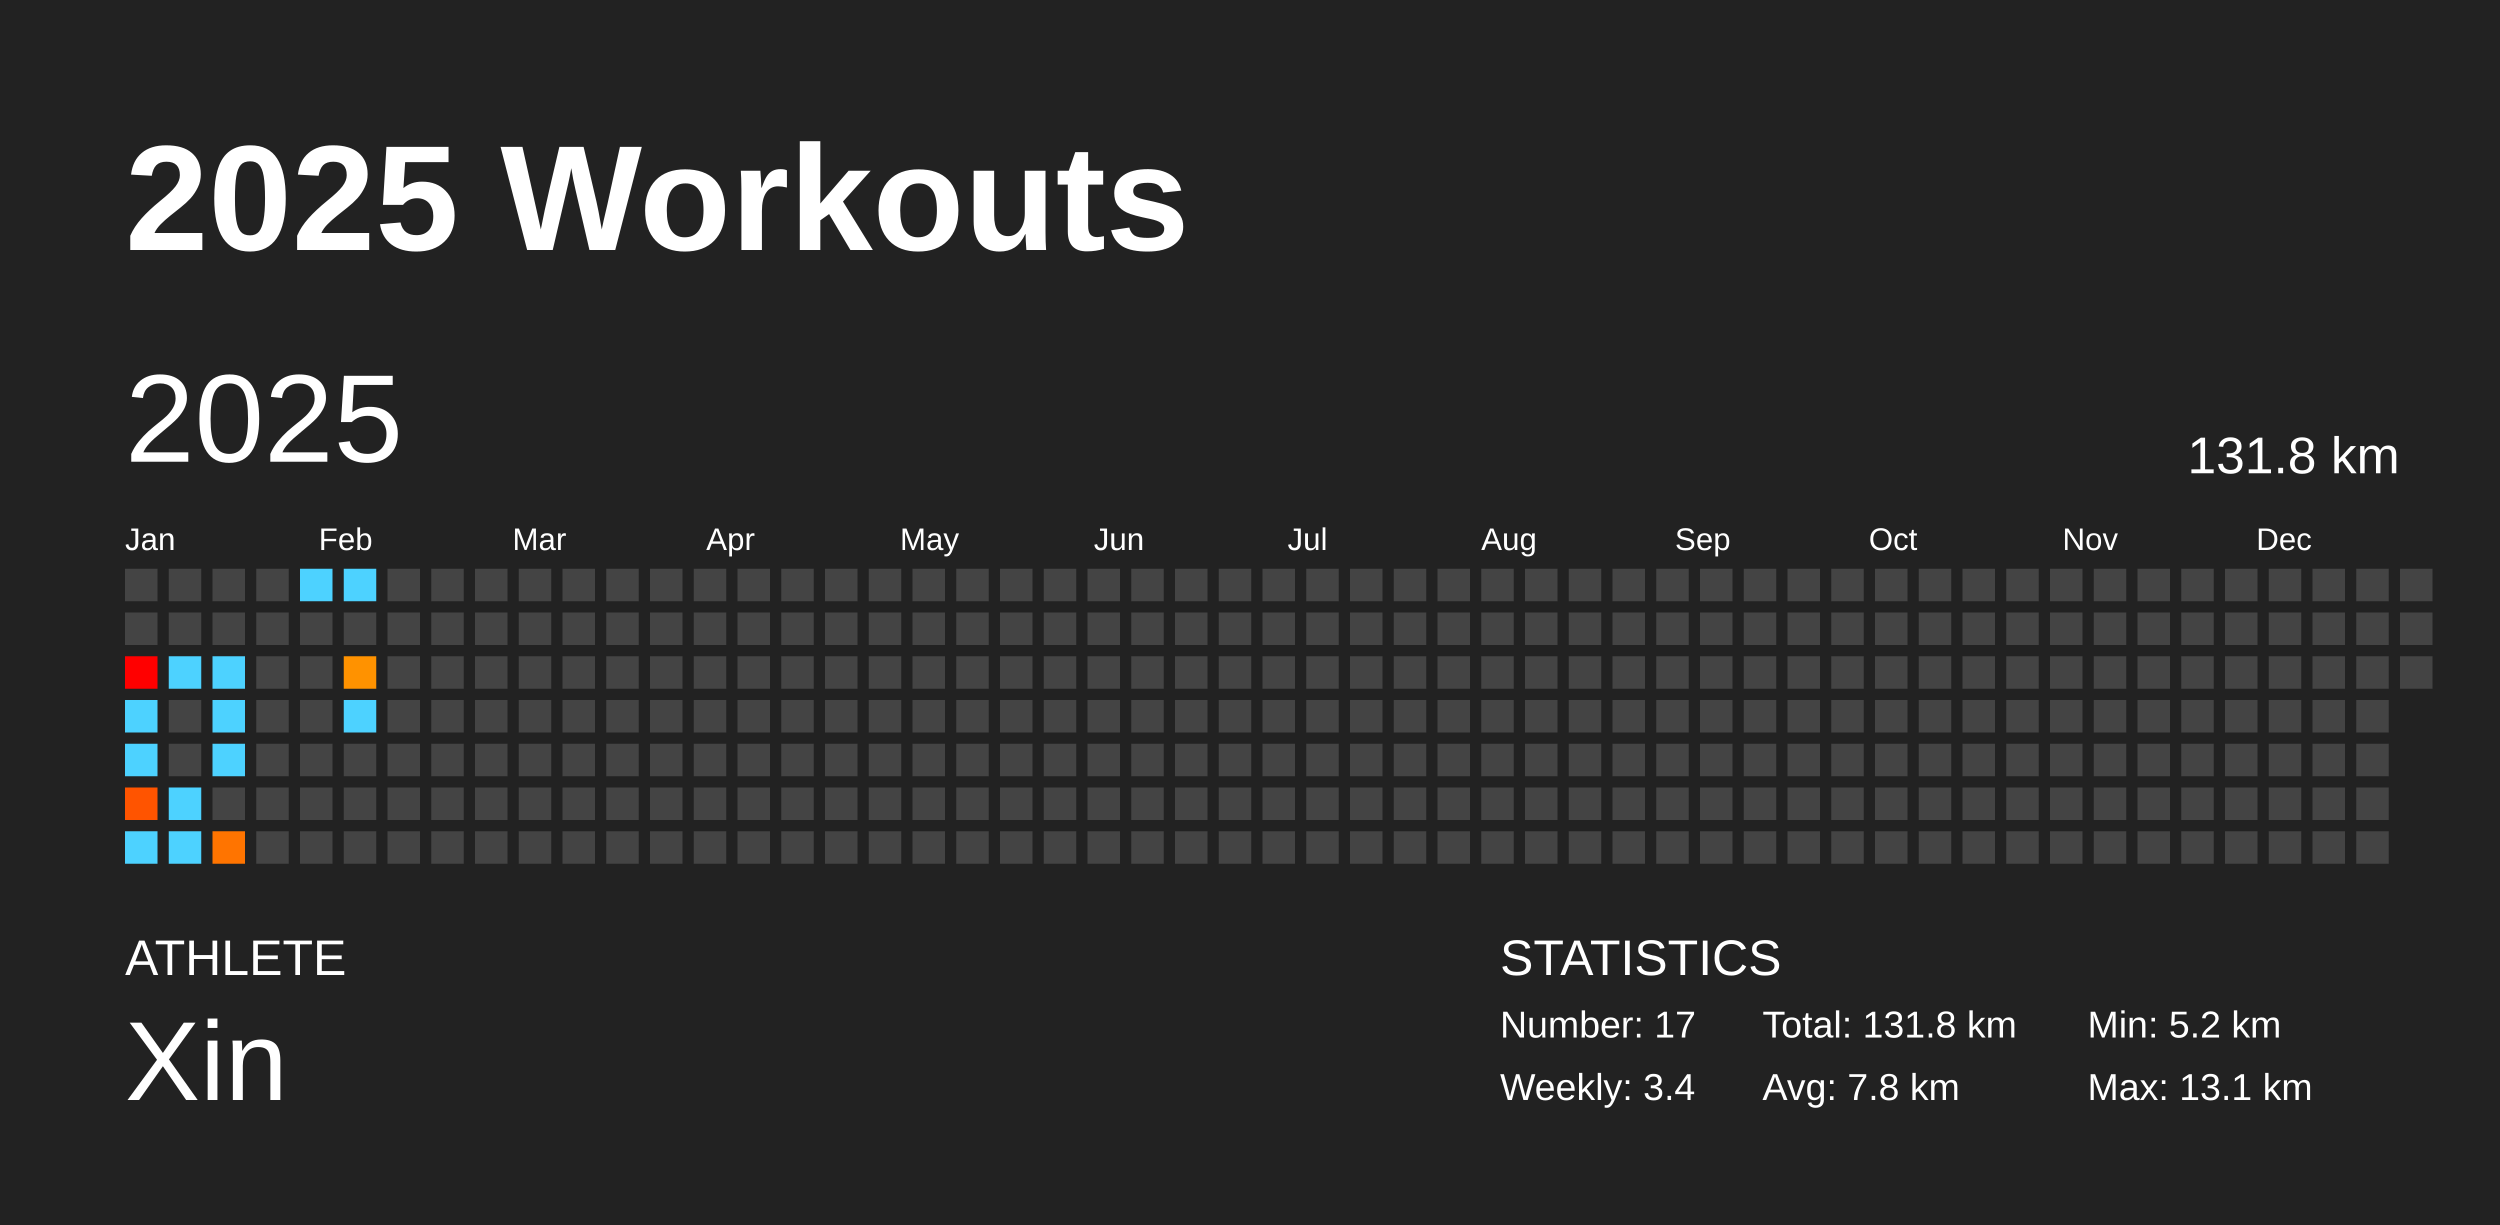
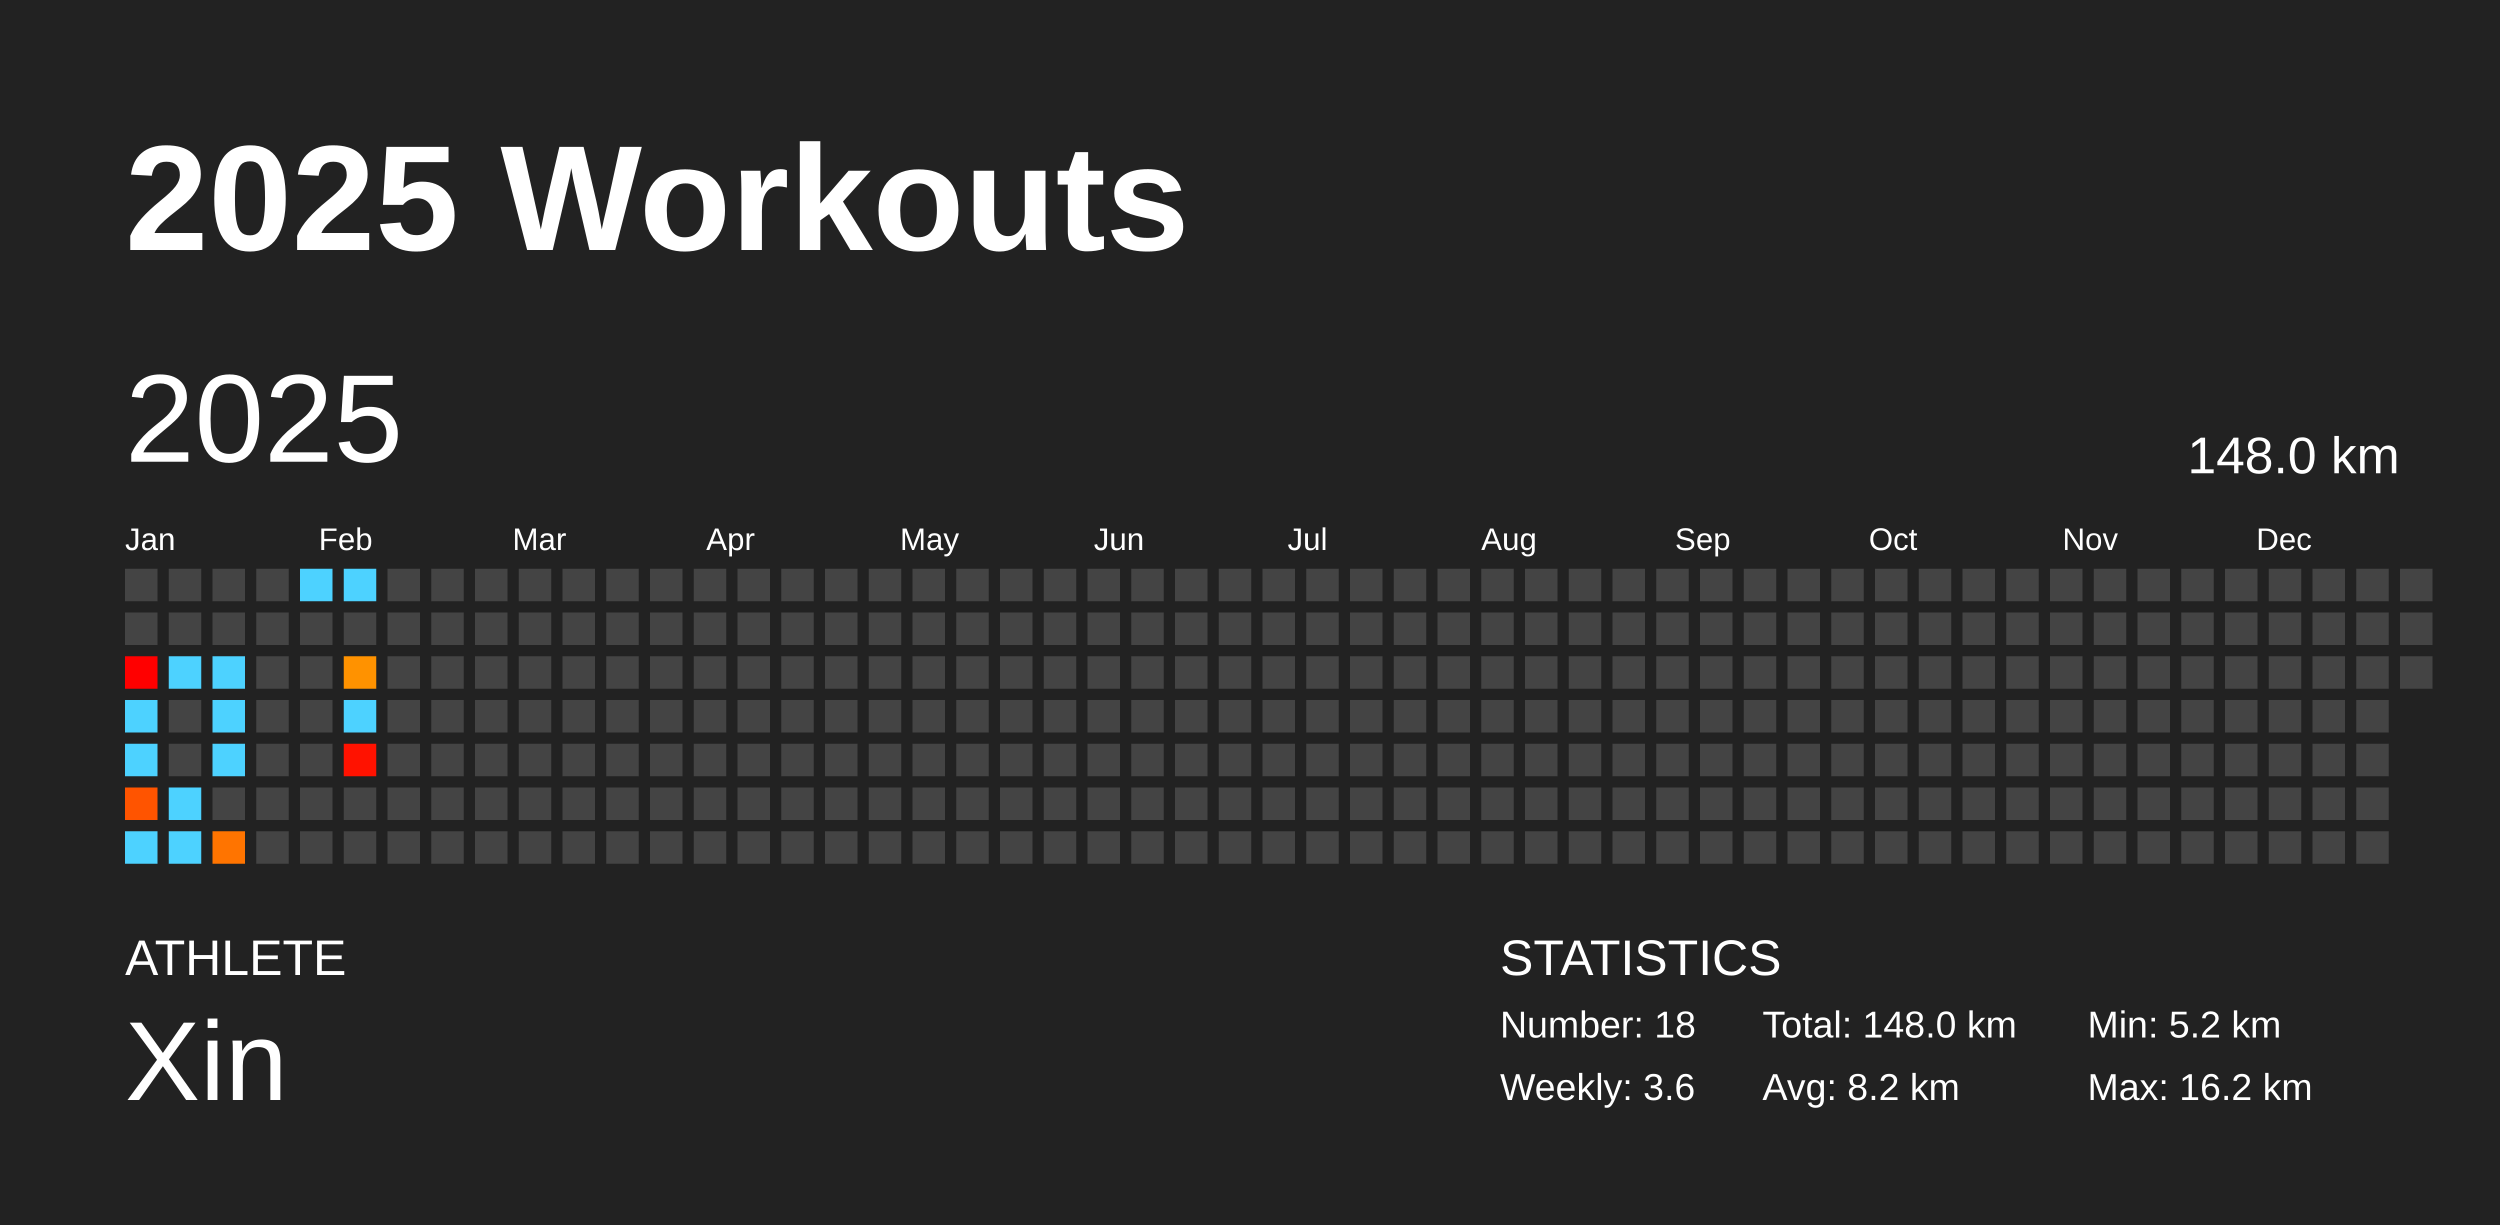
<svg xmlns="http://www.w3.org/2000/svg" baseProfile="full" height="98mm" version="1.1" viewBox="0,0,200,98" width="200mm">
  <defs />
  <rect fill="#222222" height="98" width="200" x="0" y="0" />
  <text fill="#FFFFFF" style="font-size:12px; font-family:Arial; font-weight:bold;" x="10" y="20">2025 Workouts</text>
  <text fill="#FFFFFF" style="font-size:4px; font-family:Arial" x="10" y="78">ATHLETE</text>
  <text fill="#FFFFFF" style="font-size:9px; font-family:Arial" x="10" y="88">Xin</text>
  <text fill="#FFFFFF" style="font-size:4px; font-family:Arial" x="120" y="78">STATISTICS</text>
-   <text fill="#FFFFFF" style="font-size:3px; font-family:Arial" x="120" y="83">Number: 17</text>
-   <text fill="#FFFFFF" style="font-size:3px; font-family:Arial" x="120" y="88">Weekly: 3.4</text>
-   <text fill="#FFFFFF" style="font-size:3px; font-family:Arial" x="141" y="83">Total: 131.8 km</text>
-   <text fill="#FFFFFF" style="font-size:3px; font-family:Arial" x="141" y="88">Avg: 7.8 km</text>
+   <text fill="#FFFFFF" style="font-size:3px; font-family:Arial" x="120" y="83">Number: 18</text>
+   <text fill="#FFFFFF" style="font-size:3px; font-family:Arial" x="120" y="88">Weekly: 3.6</text>
+   <text fill="#FFFFFF" style="font-size:3px; font-family:Arial" x="141" y="83">Total: 148.0 km</text>
+   <text fill="#FFFFFF" style="font-size:3px; font-family:Arial" x="141" y="88">Avg: 8.2 km</text>
  <text fill="#FFFFFF" style="font-size:3px; font-family:Arial" x="167" y="83">Min: 5.2 km</text>
-   <text fill="#FFFFFF" style="font-size:3px; font-family:Arial" x="167" y="88">Max: 13.1 km</text>
+   <text fill="#FFFFFF" style="font-size:3px; font-family:Arial" x="167" y="88">Max: 16.2 km</text>
  <text dominant-baseline="hanging" fill="#FFFFFF" style="font-size:10.0px; font-family:Arial;" x="10" y="30">2025</text>
-   <text dominant-baseline="hanging" fill="#FFFFFF" style="font-size:4.125px; font-family:Arial;" x="175" y="35">131.8 km</text>
+   <text dominant-baseline="hanging" fill="#FFFFFF" style="font-size:4.125px; font-family:Arial;" x="175" y="35">148.0 km</text>
  <text fill="#FFFFFF" style="font-size:2.5px; font-family:Arial" x="10.0" y="44">Jan</text>
  <text fill="#FFFFFF" style="font-size:2.5px; font-family:Arial" x="25.5" y="44">Feb</text>
  <text fill="#FFFFFF" style="font-size:2.5px; font-family:Arial" x="41.0" y="44">Mar</text>
  <text fill="#FFFFFF" style="font-size:2.5px; font-family:Arial" x="56.5" y="44">Apr</text>
  <text fill="#FFFFFF" style="font-size:2.5px; font-family:Arial" x="72.0" y="44">May</text>
  <text fill="#FFFFFF" style="font-size:2.5px; font-family:Arial" x="87.5" y="44">Jun</text>
  <text fill="#FFFFFF" style="font-size:2.5px; font-family:Arial" x="103.0" y="44">Jul</text>
  <text fill="#FFFFFF" style="font-size:2.5px; font-family:Arial" x="118.5" y="44">Aug</text>
  <text fill="#FFFFFF" style="font-size:2.5px; font-family:Arial" x="134.0" y="44">Sep</text>
  <text fill="#FFFFFF" style="font-size:2.5px; font-family:Arial" x="149.5" y="44">Oct</text>
  <text fill="#FFFFFF" style="font-size:2.5px; font-family:Arial" x="165.0" y="44">Nov</text>
  <text fill="#FFFFFF" style="font-size:2.5px; font-family:Arial" x="180.5" y="44">Dec</text>
  <rect fill="#444444" height="2.6" width="2.6" x="10.0" y="45.5" />
  <rect fill="#444444" height="2.6" width="2.6" x="10.0" y="49.0" />
  <rect fill="#ff0000" height="2.6" width="2.6" x="10.0" y="52.5" />
  <rect fill="#4dd2ff" height="2.6" width="2.6" x="10.0" y="56.0" />
  <rect fill="#4dd2ff" height="2.6" width="2.6" x="10.0" y="59.5" />
  <rect fill="#ff5400" height="2.6" width="2.6" x="10.0" y="63.0" />
  <rect fill="#4dd2ff" height="2.6" width="2.6" x="10.0" y="66.5" />
  <rect fill="#444444" height="2.6" width="2.6" x="13.5" y="45.5" />
  <rect fill="#444444" height="2.6" width="2.6" x="13.5" y="49.0" />
  <rect fill="#4dd2ff" height="2.6" width="2.6" x="13.5" y="52.5" />
  <rect fill="#444444" height="2.6" width="2.6" x="13.5" y="56.0" />
  <rect fill="#444444" height="2.6" width="2.6" x="13.5" y="59.5" />
  <rect fill="#4dd2ff" height="2.6" width="2.6" x="13.5" y="63.0" />
  <rect fill="#4dd2ff" height="2.6" width="2.6" x="13.5" y="66.5" />
  <rect fill="#444444" height="2.6" width="2.6" x="17.0" y="45.5" />
  <rect fill="#444444" height="2.6" width="2.6" x="17.0" y="49.0" />
  <rect fill="#4dd2ff" height="2.6" width="2.6" x="17.0" y="52.5" />
  <rect fill="#4dd2ff" height="2.6" width="2.6" x="17.0" y="56.0" />
  <rect fill="#4dd2ff" height="2.6" width="2.6" x="17.0" y="59.5" />
  <rect fill="#444444" height="2.6" width="2.6" x="17.0" y="63.0" />
  <rect fill="#ff7400" height="2.6" width="2.6" x="17.0" y="66.5" />
  <rect fill="#444444" height="2.6" width="2.6" x="20.5" y="45.5" />
  <rect fill="#444444" height="2.6" width="2.6" x="20.5" y="49.0" />
  <rect fill="#444444" height="2.6" width="2.6" x="20.5" y="52.5" />
  <rect fill="#444444" height="2.6" width="2.6" x="20.5" y="56.0" />
  <rect fill="#444444" height="2.6" width="2.6" x="20.5" y="59.5" />
  <rect fill="#444444" height="2.6" width="2.6" x="20.5" y="63.0" />
  <rect fill="#444444" height="2.6" width="2.6" x="20.5" y="66.5" />
  <rect fill="#4dd2ff" height="2.6" width="2.6" x="24.0" y="45.5" />
  <rect fill="#444444" height="2.6" width="2.6" x="24.0" y="49.0" />
  <rect fill="#444444" height="2.6" width="2.6" x="24.0" y="52.5" />
  <rect fill="#444444" height="2.6" width="2.6" x="24.0" y="56.0" />
  <rect fill="#444444" height="2.6" width="2.6" x="24.0" y="59.5" />
  <rect fill="#444444" height="2.6" width="2.6" x="24.0" y="63.0" />
  <rect fill="#444444" height="2.6" width="2.6" x="24.0" y="66.5" />
  <rect fill="#4dd2ff" height="2.6" width="2.6" x="27.5" y="45.5" />
  <rect fill="#444444" height="2.6" width="2.6" x="27.5" y="49.0" />
  <rect fill="#ff9200" height="2.6" width="2.6" x="27.5" y="52.5" />
  <rect fill="#4dd2ff" height="2.6" width="2.6" x="27.5" y="56.0" />
-   <rect fill="#444444" height="2.6" width="2.6" x="27.5" y="59.5" />
+   <rect fill="#ff1200" height="2.6" width="2.6" x="27.5" y="59.5" />
  <rect fill="#444444" height="2.6" width="2.6" x="27.5" y="63.0" />
  <rect fill="#444444" height="2.6" width="2.6" x="27.5" y="66.5" />
  <rect fill="#444444" height="2.6" width="2.6" x="31.0" y="45.5" />
  <rect fill="#444444" height="2.6" width="2.6" x="31.0" y="49.0" />
  <rect fill="#444444" height="2.6" width="2.6" x="31.0" y="52.5" />
  <rect fill="#444444" height="2.6" width="2.6" x="31.0" y="56.0" />
  <rect fill="#444444" height="2.6" width="2.6" x="31.0" y="59.5" />
  <rect fill="#444444" height="2.6" width="2.6" x="31.0" y="63.0" />
  <rect fill="#444444" height="2.6" width="2.6" x="31.0" y="66.5" />
  <rect fill="#444444" height="2.6" width="2.6" x="34.5" y="45.5" />
  <rect fill="#444444" height="2.6" width="2.6" x="34.5" y="49.0" />
  <rect fill="#444444" height="2.6" width="2.6" x="34.5" y="52.5" />
  <rect fill="#444444" height="2.6" width="2.6" x="34.5" y="56.0" />
  <rect fill="#444444" height="2.6" width="2.6" x="34.5" y="59.5" />
  <rect fill="#444444" height="2.6" width="2.6" x="34.5" y="63.0" />
  <rect fill="#444444" height="2.6" width="2.6" x="34.5" y="66.5" />
  <rect fill="#444444" height="2.6" width="2.6" x="38.0" y="45.5" />
  <rect fill="#444444" height="2.6" width="2.6" x="38.0" y="49.0" />
  <rect fill="#444444" height="2.6" width="2.6" x="38.0" y="52.5" />
  <rect fill="#444444" height="2.6" width="2.6" x="38.0" y="56.0" />
  <rect fill="#444444" height="2.6" width="2.6" x="38.0" y="59.5" />
  <rect fill="#444444" height="2.6" width="2.6" x="38.0" y="63.0" />
  <rect fill="#444444" height="2.6" width="2.6" x="38.0" y="66.5" />
  <rect fill="#444444" height="2.6" width="2.6" x="41.5" y="45.5" />
  <rect fill="#444444" height="2.6" width="2.6" x="41.5" y="49.0" />
  <rect fill="#444444" height="2.6" width="2.6" x="41.5" y="52.5" />
  <rect fill="#444444" height="2.6" width="2.6" x="41.5" y="56.0" />
  <rect fill="#444444" height="2.6" width="2.6" x="41.5" y="59.5" />
  <rect fill="#444444" height="2.6" width="2.6" x="41.5" y="63.0" />
  <rect fill="#444444" height="2.6" width="2.6" x="41.5" y="66.5" />
  <rect fill="#444444" height="2.6" width="2.6" x="45.0" y="45.5" />
  <rect fill="#444444" height="2.6" width="2.6" x="45.0" y="49.0" />
  <rect fill="#444444" height="2.6" width="2.6" x="45.0" y="52.5" />
  <rect fill="#444444" height="2.6" width="2.6" x="45.0" y="56.0" />
  <rect fill="#444444" height="2.6" width="2.6" x="45.0" y="59.5" />
  <rect fill="#444444" height="2.6" width="2.6" x="45.0" y="63.0" />
  <rect fill="#444444" height="2.6" width="2.6" x="45.0" y="66.5" />
  <rect fill="#444444" height="2.6" width="2.6" x="48.5" y="45.5" />
  <rect fill="#444444" height="2.6" width="2.6" x="48.5" y="49.0" />
  <rect fill="#444444" height="2.6" width="2.6" x="48.5" y="52.5" />
  <rect fill="#444444" height="2.6" width="2.6" x="48.5" y="56.0" />
  <rect fill="#444444" height="2.6" width="2.6" x="48.5" y="59.5" />
  <rect fill="#444444" height="2.6" width="2.6" x="48.5" y="63.0" />
  <rect fill="#444444" height="2.6" width="2.6" x="48.5" y="66.5" />
  <rect fill="#444444" height="2.6" width="2.6" x="52.0" y="45.5" />
  <rect fill="#444444" height="2.6" width="2.6" x="52.0" y="49.0" />
  <rect fill="#444444" height="2.6" width="2.6" x="52.0" y="52.5" />
  <rect fill="#444444" height="2.6" width="2.6" x="52.0" y="56.0" />
  <rect fill="#444444" height="2.6" width="2.6" x="52.0" y="59.5" />
  <rect fill="#444444" height="2.6" width="2.6" x="52.0" y="63.0" />
  <rect fill="#444444" height="2.6" width="2.6" x="52.0" y="66.5" />
  <rect fill="#444444" height="2.6" width="2.6" x="55.5" y="45.5" />
  <rect fill="#444444" height="2.6" width="2.6" x="55.5" y="49.0" />
  <rect fill="#444444" height="2.6" width="2.6" x="55.5" y="52.5" />
  <rect fill="#444444" height="2.6" width="2.6" x="55.5" y="56.0" />
  <rect fill="#444444" height="2.6" width="2.6" x="55.5" y="59.5" />
  <rect fill="#444444" height="2.6" width="2.6" x="55.5" y="63.0" />
  <rect fill="#444444" height="2.6" width="2.6" x="55.5" y="66.5" />
  <rect fill="#444444" height="2.6" width="2.6" x="59.0" y="45.5" />
  <rect fill="#444444" height="2.6" width="2.6" x="59.0" y="49.0" />
  <rect fill="#444444" height="2.6" width="2.6" x="59.0" y="52.5" />
  <rect fill="#444444" height="2.6" width="2.6" x="59.0" y="56.0" />
  <rect fill="#444444" height="2.6" width="2.6" x="59.0" y="59.5" />
  <rect fill="#444444" height="2.6" width="2.6" x="59.0" y="63.0" />
  <rect fill="#444444" height="2.6" width="2.6" x="59.0" y="66.5" />
  <rect fill="#444444" height="2.6" width="2.6" x="62.5" y="45.5" />
  <rect fill="#444444" height="2.6" width="2.6" x="62.5" y="49.0" />
  <rect fill="#444444" height="2.6" width="2.6" x="62.5" y="52.5" />
  <rect fill="#444444" height="2.6" width="2.6" x="62.5" y="56.0" />
  <rect fill="#444444" height="2.6" width="2.6" x="62.5" y="59.5" />
  <rect fill="#444444" height="2.6" width="2.6" x="62.5" y="63.0" />
  <rect fill="#444444" height="2.6" width="2.6" x="62.5" y="66.5" />
  <rect fill="#444444" height="2.6" width="2.6" x="66.0" y="45.5" />
  <rect fill="#444444" height="2.6" width="2.6" x="66.0" y="49.0" />
  <rect fill="#444444" height="2.6" width="2.6" x="66.0" y="52.5" />
  <rect fill="#444444" height="2.6" width="2.6" x="66.0" y="56.0" />
  <rect fill="#444444" height="2.6" width="2.6" x="66.0" y="59.5" />
  <rect fill="#444444" height="2.6" width="2.6" x="66.0" y="63.0" />
  <rect fill="#444444" height="2.6" width="2.6" x="66.0" y="66.5" />
  <rect fill="#444444" height="2.6" width="2.6" x="69.5" y="45.5" />
  <rect fill="#444444" height="2.6" width="2.6" x="69.5" y="49.0" />
  <rect fill="#444444" height="2.6" width="2.6" x="69.5" y="52.5" />
  <rect fill="#444444" height="2.6" width="2.6" x="69.5" y="56.0" />
  <rect fill="#444444" height="2.6" width="2.6" x="69.5" y="59.5" />
  <rect fill="#444444" height="2.6" width="2.6" x="69.5" y="63.0" />
  <rect fill="#444444" height="2.6" width="2.6" x="69.5" y="66.5" />
  <rect fill="#444444" height="2.6" width="2.6" x="73.0" y="45.5" />
  <rect fill="#444444" height="2.6" width="2.6" x="73.0" y="49.0" />
  <rect fill="#444444" height="2.6" width="2.6" x="73.0" y="52.5" />
  <rect fill="#444444" height="2.6" width="2.6" x="73.0" y="56.0" />
  <rect fill="#444444" height="2.6" width="2.6" x="73.0" y="59.5" />
  <rect fill="#444444" height="2.6" width="2.6" x="73.0" y="63.0" />
  <rect fill="#444444" height="2.6" width="2.6" x="73.0" y="66.5" />
  <rect fill="#444444" height="2.6" width="2.6" x="76.5" y="45.5" />
  <rect fill="#444444" height="2.6" width="2.6" x="76.5" y="49.0" />
  <rect fill="#444444" height="2.6" width="2.6" x="76.5" y="52.5" />
  <rect fill="#444444" height="2.6" width="2.6" x="76.5" y="56.0" />
  <rect fill="#444444" height="2.6" width="2.6" x="76.5" y="59.5" />
  <rect fill="#444444" height="2.6" width="2.6" x="76.5" y="63.0" />
  <rect fill="#444444" height="2.6" width="2.6" x="76.5" y="66.5" />
  <rect fill="#444444" height="2.6" width="2.6" x="80.0" y="45.5" />
  <rect fill="#444444" height="2.6" width="2.6" x="80.0" y="49.0" />
  <rect fill="#444444" height="2.6" width="2.6" x="80.0" y="52.5" />
  <rect fill="#444444" height="2.6" width="2.6" x="80.0" y="56.0" />
  <rect fill="#444444" height="2.6" width="2.6" x="80.0" y="59.5" />
  <rect fill="#444444" height="2.6" width="2.6" x="80.0" y="63.0" />
  <rect fill="#444444" height="2.6" width="2.6" x="80.0" y="66.5" />
  <rect fill="#444444" height="2.6" width="2.6" x="83.5" y="45.5" />
  <rect fill="#444444" height="2.6" width="2.6" x="83.5" y="49.0" />
  <rect fill="#444444" height="2.6" width="2.6" x="83.5" y="52.5" />
  <rect fill="#444444" height="2.6" width="2.6" x="83.5" y="56.0" />
  <rect fill="#444444" height="2.6" width="2.6" x="83.5" y="59.5" />
  <rect fill="#444444" height="2.6" width="2.6" x="83.5" y="63.0" />
  <rect fill="#444444" height="2.6" width="2.6" x="83.5" y="66.5" />
  <rect fill="#444444" height="2.6" width="2.6" x="87.0" y="45.5" />
  <rect fill="#444444" height="2.6" width="2.6" x="87.0" y="49.0" />
  <rect fill="#444444" height="2.6" width="2.6" x="87.0" y="52.5" />
  <rect fill="#444444" height="2.6" width="2.6" x="87.0" y="56.0" />
  <rect fill="#444444" height="2.6" width="2.6" x="87.0" y="59.5" />
  <rect fill="#444444" height="2.6" width="2.6" x="87.0" y="63.0" />
  <rect fill="#444444" height="2.6" width="2.6" x="87.0" y="66.5" />
  <rect fill="#444444" height="2.6" width="2.6" x="90.5" y="45.5" />
  <rect fill="#444444" height="2.6" width="2.6" x="90.5" y="49.0" />
  <rect fill="#444444" height="2.6" width="2.6" x="90.5" y="52.5" />
  <rect fill="#444444" height="2.6" width="2.6" x="90.5" y="56.0" />
  <rect fill="#444444" height="2.6" width="2.6" x="90.5" y="59.5" />
  <rect fill="#444444" height="2.6" width="2.6" x="90.5" y="63.0" />
  <rect fill="#444444" height="2.6" width="2.6" x="90.5" y="66.5" />
  <rect fill="#444444" height="2.6" width="2.6" x="94.0" y="45.5" />
  <rect fill="#444444" height="2.6" width="2.6" x="94.0" y="49.0" />
  <rect fill="#444444" height="2.6" width="2.6" x="94.0" y="52.5" />
  <rect fill="#444444" height="2.6" width="2.6" x="94.0" y="56.0" />
  <rect fill="#444444" height="2.6" width="2.6" x="94.0" y="59.5" />
  <rect fill="#444444" height="2.6" width="2.6" x="94.0" y="63.0" />
  <rect fill="#444444" height="2.6" width="2.6" x="94.0" y="66.5" />
  <rect fill="#444444" height="2.6" width="2.6" x="97.5" y="45.5" />
  <rect fill="#444444" height="2.6" width="2.6" x="97.5" y="49.0" />
  <rect fill="#444444" height="2.6" width="2.6" x="97.5" y="52.5" />
  <rect fill="#444444" height="2.6" width="2.6" x="97.5" y="56.0" />
  <rect fill="#444444" height="2.6" width="2.6" x="97.5" y="59.5" />
  <rect fill="#444444" height="2.6" width="2.6" x="97.5" y="63.0" />
  <rect fill="#444444" height="2.6" width="2.6" x="97.5" y="66.5" />
  <rect fill="#444444" height="2.6" width="2.6" x="101.0" y="45.5" />
  <rect fill="#444444" height="2.6" width="2.6" x="101.0" y="49.0" />
  <rect fill="#444444" height="2.6" width="2.6" x="101.0" y="52.5" />
  <rect fill="#444444" height="2.6" width="2.6" x="101.0" y="56.0" />
  <rect fill="#444444" height="2.6" width="2.6" x="101.0" y="59.5" />
  <rect fill="#444444" height="2.6" width="2.6" x="101.0" y="63.0" />
  <rect fill="#444444" height="2.6" width="2.6" x="101.0" y="66.5" />
  <rect fill="#444444" height="2.6" width="2.6" x="104.5" y="45.5" />
  <rect fill="#444444" height="2.6" width="2.6" x="104.5" y="49.0" />
  <rect fill="#444444" height="2.6" width="2.6" x="104.5" y="52.5" />
  <rect fill="#444444" height="2.6" width="2.6" x="104.5" y="56.0" />
  <rect fill="#444444" height="2.6" width="2.6" x="104.5" y="59.5" />
  <rect fill="#444444" height="2.6" width="2.6" x="104.5" y="63.0" />
  <rect fill="#444444" height="2.6" width="2.6" x="104.5" y="66.5" />
  <rect fill="#444444" height="2.6" width="2.6" x="108.0" y="45.5" />
  <rect fill="#444444" height="2.6" width="2.6" x="108.0" y="49.0" />
  <rect fill="#444444" height="2.6" width="2.6" x="108.0" y="52.5" />
  <rect fill="#444444" height="2.6" width="2.6" x="108.0" y="56.0" />
  <rect fill="#444444" height="2.6" width="2.6" x="108.0" y="59.5" />
  <rect fill="#444444" height="2.6" width="2.6" x="108.0" y="63.0" />
  <rect fill="#444444" height="2.6" width="2.6" x="108.0" y="66.5" />
  <rect fill="#444444" height="2.6" width="2.6" x="111.5" y="45.5" />
  <rect fill="#444444" height="2.6" width="2.6" x="111.5" y="49.0" />
  <rect fill="#444444" height="2.6" width="2.6" x="111.5" y="52.5" />
  <rect fill="#444444" height="2.6" width="2.6" x="111.5" y="56.0" />
  <rect fill="#444444" height="2.6" width="2.6" x="111.5" y="59.5" />
  <rect fill="#444444" height="2.6" width="2.6" x="111.5" y="63.0" />
  <rect fill="#444444" height="2.6" width="2.6" x="111.5" y="66.5" />
  <rect fill="#444444" height="2.6" width="2.6" x="115.0" y="45.5" />
  <rect fill="#444444" height="2.6" width="2.6" x="115.0" y="49.0" />
  <rect fill="#444444" height="2.6" width="2.6" x="115.0" y="52.5" />
  <rect fill="#444444" height="2.6" width="2.6" x="115.0" y="56.0" />
  <rect fill="#444444" height="2.6" width="2.6" x="115.0" y="59.5" />
  <rect fill="#444444" height="2.6" width="2.6" x="115.0" y="63.0" />
  <rect fill="#444444" height="2.6" width="2.6" x="115.0" y="66.5" />
  <rect fill="#444444" height="2.6" width="2.6" x="118.5" y="45.5" />
  <rect fill="#444444" height="2.6" width="2.6" x="118.5" y="49.0" />
  <rect fill="#444444" height="2.6" width="2.6" x="118.5" y="52.5" />
  <rect fill="#444444" height="2.6" width="2.6" x="118.5" y="56.0" />
  <rect fill="#444444" height="2.6" width="2.6" x="118.5" y="59.5" />
  <rect fill="#444444" height="2.6" width="2.6" x="118.5" y="63.0" />
  <rect fill="#444444" height="2.6" width="2.6" x="118.5" y="66.5" />
  <rect fill="#444444" height="2.6" width="2.6" x="122.0" y="45.5" />
  <rect fill="#444444" height="2.6" width="2.6" x="122.0" y="49.0" />
  <rect fill="#444444" height="2.6" width="2.6" x="122.0" y="52.5" />
  <rect fill="#444444" height="2.6" width="2.6" x="122.0" y="56.0" />
  <rect fill="#444444" height="2.6" width="2.6" x="122.0" y="59.5" />
  <rect fill="#444444" height="2.6" width="2.6" x="122.0" y="63.0" />
  <rect fill="#444444" height="2.6" width="2.6" x="122.0" y="66.5" />
  <rect fill="#444444" height="2.6" width="2.6" x="125.5" y="45.5" />
  <rect fill="#444444" height="2.6" width="2.6" x="125.5" y="49.0" />
  <rect fill="#444444" height="2.6" width="2.6" x="125.5" y="52.5" />
  <rect fill="#444444" height="2.6" width="2.6" x="125.5" y="56.0" />
  <rect fill="#444444" height="2.6" width="2.6" x="125.5" y="59.5" />
  <rect fill="#444444" height="2.6" width="2.6" x="125.5" y="63.0" />
  <rect fill="#444444" height="2.6" width="2.6" x="125.5" y="66.5" />
  <rect fill="#444444" height="2.6" width="2.6" x="129.0" y="45.5" />
  <rect fill="#444444" height="2.6" width="2.6" x="129.0" y="49.0" />
  <rect fill="#444444" height="2.6" width="2.6" x="129.0" y="52.5" />
  <rect fill="#444444" height="2.6" width="2.6" x="129.0" y="56.0" />
  <rect fill="#444444" height="2.6" width="2.6" x="129.0" y="59.5" />
  <rect fill="#444444" height="2.6" width="2.6" x="129.0" y="63.0" />
  <rect fill="#444444" height="2.6" width="2.6" x="129.0" y="66.5" />
  <rect fill="#444444" height="2.6" width="2.6" x="132.5" y="45.5" />
  <rect fill="#444444" height="2.6" width="2.6" x="132.5" y="49.0" />
  <rect fill="#444444" height="2.6" width="2.6" x="132.5" y="52.5" />
  <rect fill="#444444" height="2.6" width="2.6" x="132.5" y="56.0" />
  <rect fill="#444444" height="2.6" width="2.6" x="132.5" y="59.5" />
  <rect fill="#444444" height="2.6" width="2.6" x="132.5" y="63.0" />
  <rect fill="#444444" height="2.6" width="2.6" x="132.5" y="66.5" />
  <rect fill="#444444" height="2.6" width="2.6" x="136.0" y="45.5" />
  <rect fill="#444444" height="2.6" width="2.6" x="136.0" y="49.0" />
  <rect fill="#444444" height="2.6" width="2.6" x="136.0" y="52.5" />
  <rect fill="#444444" height="2.6" width="2.6" x="136.0" y="56.0" />
  <rect fill="#444444" height="2.6" width="2.6" x="136.0" y="59.5" />
  <rect fill="#444444" height="2.6" width="2.6" x="136.0" y="63.0" />
  <rect fill="#444444" height="2.6" width="2.6" x="136.0" y="66.5" />
  <rect fill="#444444" height="2.6" width="2.6" x="139.5" y="45.5" />
  <rect fill="#444444" height="2.6" width="2.6" x="139.5" y="49.0" />
  <rect fill="#444444" height="2.6" width="2.6" x="139.5" y="52.5" />
  <rect fill="#444444" height="2.6" width="2.6" x="139.5" y="56.0" />
  <rect fill="#444444" height="2.6" width="2.6" x="139.5" y="59.5" />
  <rect fill="#444444" height="2.6" width="2.6" x="139.5" y="63.0" />
  <rect fill="#444444" height="2.6" width="2.6" x="139.5" y="66.5" />
  <rect fill="#444444" height="2.6" width="2.6" x="143.0" y="45.5" />
  <rect fill="#444444" height="2.6" width="2.6" x="143.0" y="49.0" />
  <rect fill="#444444" height="2.6" width="2.6" x="143.0" y="52.5" />
  <rect fill="#444444" height="2.6" width="2.6" x="143.0" y="56.0" />
  <rect fill="#444444" height="2.6" width="2.6" x="143.0" y="59.5" />
  <rect fill="#444444" height="2.6" width="2.6" x="143.0" y="63.0" />
  <rect fill="#444444" height="2.6" width="2.6" x="143.0" y="66.5" />
  <rect fill="#444444" height="2.6" width="2.6" x="146.5" y="45.5" />
  <rect fill="#444444" height="2.6" width="2.6" x="146.5" y="49.0" />
  <rect fill="#444444" height="2.6" width="2.6" x="146.5" y="52.5" />
  <rect fill="#444444" height="2.6" width="2.6" x="146.5" y="56.0" />
  <rect fill="#444444" height="2.6" width="2.6" x="146.5" y="59.5" />
  <rect fill="#444444" height="2.6" width="2.6" x="146.5" y="63.0" />
  <rect fill="#444444" height="2.6" width="2.6" x="146.5" y="66.5" />
  <rect fill="#444444" height="2.6" width="2.6" x="150.0" y="45.5" />
  <rect fill="#444444" height="2.6" width="2.6" x="150.0" y="49.0" />
  <rect fill="#444444" height="2.6" width="2.6" x="150.0" y="52.5" />
  <rect fill="#444444" height="2.6" width="2.6" x="150.0" y="56.0" />
  <rect fill="#444444" height="2.6" width="2.6" x="150.0" y="59.5" />
  <rect fill="#444444" height="2.6" width="2.6" x="150.0" y="63.0" />
  <rect fill="#444444" height="2.6" width="2.6" x="150.0" y="66.5" />
  <rect fill="#444444" height="2.6" width="2.6" x="153.5" y="45.5" />
  <rect fill="#444444" height="2.6" width="2.6" x="153.5" y="49.0" />
  <rect fill="#444444" height="2.6" width="2.6" x="153.5" y="52.5" />
  <rect fill="#444444" height="2.6" width="2.6" x="153.5" y="56.0" />
  <rect fill="#444444" height="2.6" width="2.6" x="153.5" y="59.5" />
  <rect fill="#444444" height="2.6" width="2.6" x="153.5" y="63.0" />
  <rect fill="#444444" height="2.6" width="2.6" x="153.5" y="66.5" />
  <rect fill="#444444" height="2.6" width="2.6" x="157.0" y="45.5" />
  <rect fill="#444444" height="2.6" width="2.6" x="157.0" y="49.0" />
  <rect fill="#444444" height="2.6" width="2.6" x="157.0" y="52.5" />
  <rect fill="#444444" height="2.6" width="2.6" x="157.0" y="56.0" />
  <rect fill="#444444" height="2.6" width="2.6" x="157.0" y="59.5" />
  <rect fill="#444444" height="2.6" width="2.6" x="157.0" y="63.0" />
  <rect fill="#444444" height="2.6" width="2.6" x="157.0" y="66.5" />
  <rect fill="#444444" height="2.6" width="2.6" x="160.5" y="45.5" />
  <rect fill="#444444" height="2.6" width="2.6" x="160.5" y="49.0" />
  <rect fill="#444444" height="2.6" width="2.6" x="160.5" y="52.5" />
  <rect fill="#444444" height="2.6" width="2.6" x="160.5" y="56.0" />
  <rect fill="#444444" height="2.6" width="2.6" x="160.5" y="59.5" />
  <rect fill="#444444" height="2.6" width="2.6" x="160.5" y="63.0" />
  <rect fill="#444444" height="2.6" width="2.6" x="160.5" y="66.5" />
  <rect fill="#444444" height="2.6" width="2.6" x="164.0" y="45.5" />
  <rect fill="#444444" height="2.6" width="2.6" x="164.0" y="49.0" />
  <rect fill="#444444" height="2.6" width="2.6" x="164.0" y="52.5" />
  <rect fill="#444444" height="2.6" width="2.6" x="164.0" y="56.0" />
  <rect fill="#444444" height="2.6" width="2.6" x="164.0" y="59.5" />
  <rect fill="#444444" height="2.6" width="2.6" x="164.0" y="63.0" />
  <rect fill="#444444" height="2.6" width="2.6" x="164.0" y="66.5" />
  <rect fill="#444444" height="2.6" width="2.6" x="167.5" y="45.5" />
  <rect fill="#444444" height="2.6" width="2.6" x="167.5" y="49.0" />
  <rect fill="#444444" height="2.6" width="2.6" x="167.5" y="52.5" />
  <rect fill="#444444" height="2.6" width="2.6" x="167.5" y="56.0" />
  <rect fill="#444444" height="2.6" width="2.6" x="167.5" y="59.5" />
  <rect fill="#444444" height="2.6" width="2.6" x="167.5" y="63.0" />
  <rect fill="#444444" height="2.6" width="2.6" x="167.5" y="66.5" />
  <rect fill="#444444" height="2.6" width="2.6" x="171.0" y="45.5" />
  <rect fill="#444444" height="2.6" width="2.6" x="171.0" y="49.0" />
  <rect fill="#444444" height="2.6" width="2.6" x="171.0" y="52.5" />
  <rect fill="#444444" height="2.6" width="2.6" x="171.0" y="56.0" />
  <rect fill="#444444" height="2.6" width="2.6" x="171.0" y="59.5" />
  <rect fill="#444444" height="2.6" width="2.6" x="171.0" y="63.0" />
  <rect fill="#444444" height="2.6" width="2.6" x="171.0" y="66.5" />
  <rect fill="#444444" height="2.6" width="2.6" x="174.5" y="45.5" />
  <rect fill="#444444" height="2.6" width="2.6" x="174.5" y="49.0" />
  <rect fill="#444444" height="2.6" width="2.6" x="174.5" y="52.5" />
  <rect fill="#444444" height="2.6" width="2.6" x="174.5" y="56.0" />
  <rect fill="#444444" height="2.6" width="2.6" x="174.5" y="59.5" />
  <rect fill="#444444" height="2.6" width="2.6" x="174.5" y="63.0" />
  <rect fill="#444444" height="2.6" width="2.6" x="174.5" y="66.5" />
  <rect fill="#444444" height="2.6" width="2.6" x="178.0" y="45.5" />
  <rect fill="#444444" height="2.6" width="2.6" x="178.0" y="49.0" />
  <rect fill="#444444" height="2.6" width="2.6" x="178.0" y="52.5" />
  <rect fill="#444444" height="2.6" width="2.6" x="178.0" y="56.0" />
  <rect fill="#444444" height="2.6" width="2.6" x="178.0" y="59.5" />
  <rect fill="#444444" height="2.6" width="2.6" x="178.0" y="63.0" />
  <rect fill="#444444" height="2.6" width="2.6" x="178.0" y="66.5" />
  <rect fill="#444444" height="2.6" width="2.6" x="181.5" y="45.5" />
  <rect fill="#444444" height="2.6" width="2.6" x="181.5" y="49.0" />
  <rect fill="#444444" height="2.6" width="2.6" x="181.5" y="52.5" />
  <rect fill="#444444" height="2.6" width="2.6" x="181.5" y="56.0" />
  <rect fill="#444444" height="2.6" width="2.6" x="181.5" y="59.5" />
  <rect fill="#444444" height="2.6" width="2.6" x="181.5" y="63.0" />
  <rect fill="#444444" height="2.6" width="2.6" x="181.5" y="66.5" />
  <rect fill="#444444" height="2.6" width="2.6" x="185.0" y="45.5" />
  <rect fill="#444444" height="2.6" width="2.6" x="185.0" y="49.0" />
  <rect fill="#444444" height="2.6" width="2.6" x="185.0" y="52.5" />
  <rect fill="#444444" height="2.6" width="2.6" x="185.0" y="56.0" />
  <rect fill="#444444" height="2.6" width="2.6" x="185.0" y="59.5" />
  <rect fill="#444444" height="2.6" width="2.6" x="185.0" y="63.0" />
  <rect fill="#444444" height="2.6" width="2.6" x="185.0" y="66.5" />
  <rect fill="#444444" height="2.6" width="2.6" x="188.5" y="45.5" />
  <rect fill="#444444" height="2.6" width="2.6" x="188.5" y="49.0" />
  <rect fill="#444444" height="2.6" width="2.6" x="188.5" y="52.5" />
  <rect fill="#444444" height="2.6" width="2.6" x="188.5" y="56.0" />
  <rect fill="#444444" height="2.6" width="2.6" x="188.5" y="59.5" />
  <rect fill="#444444" height="2.6" width="2.6" x="188.5" y="63.0" />
  <rect fill="#444444" height="2.6" width="2.6" x="188.5" y="66.5" />
  <rect fill="#444444" height="2.6" width="2.6" x="192.0" y="45.5" />
  <rect fill="#444444" height="2.6" width="2.6" x="192.0" y="49.0" />
  <rect fill="#444444" height="2.6" width="2.6" x="192.0" y="52.5" />
</svg>
